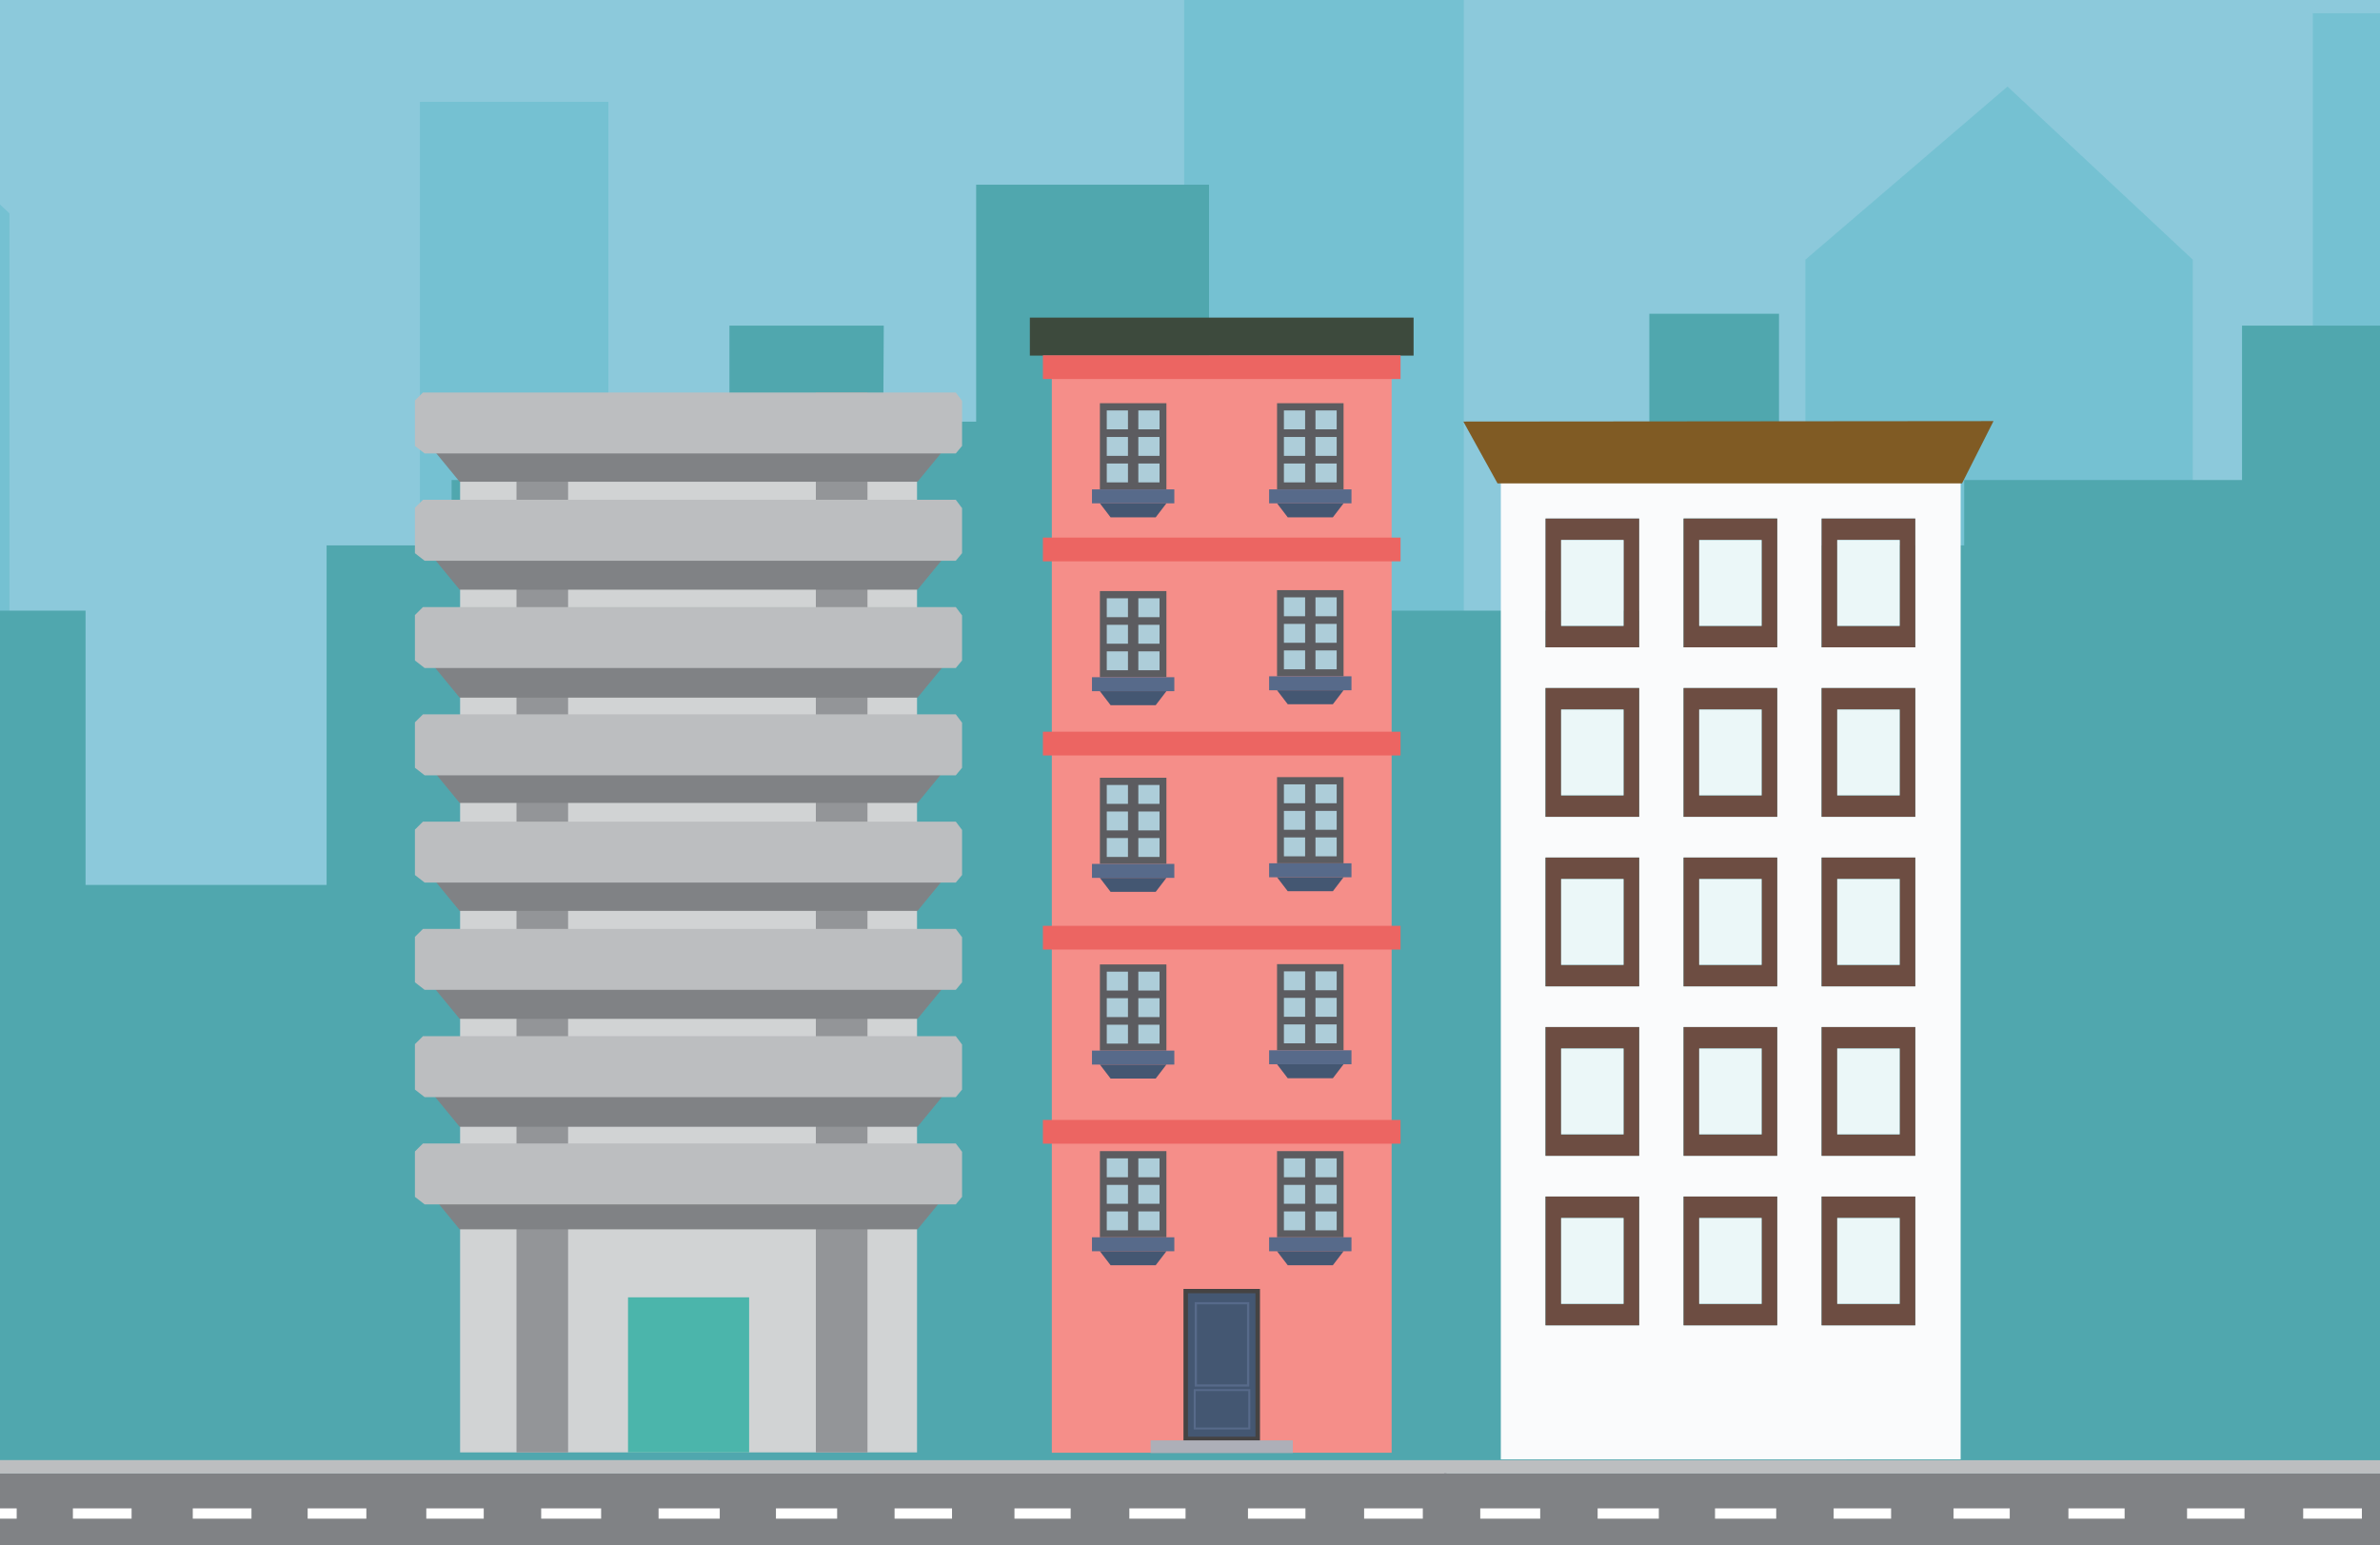
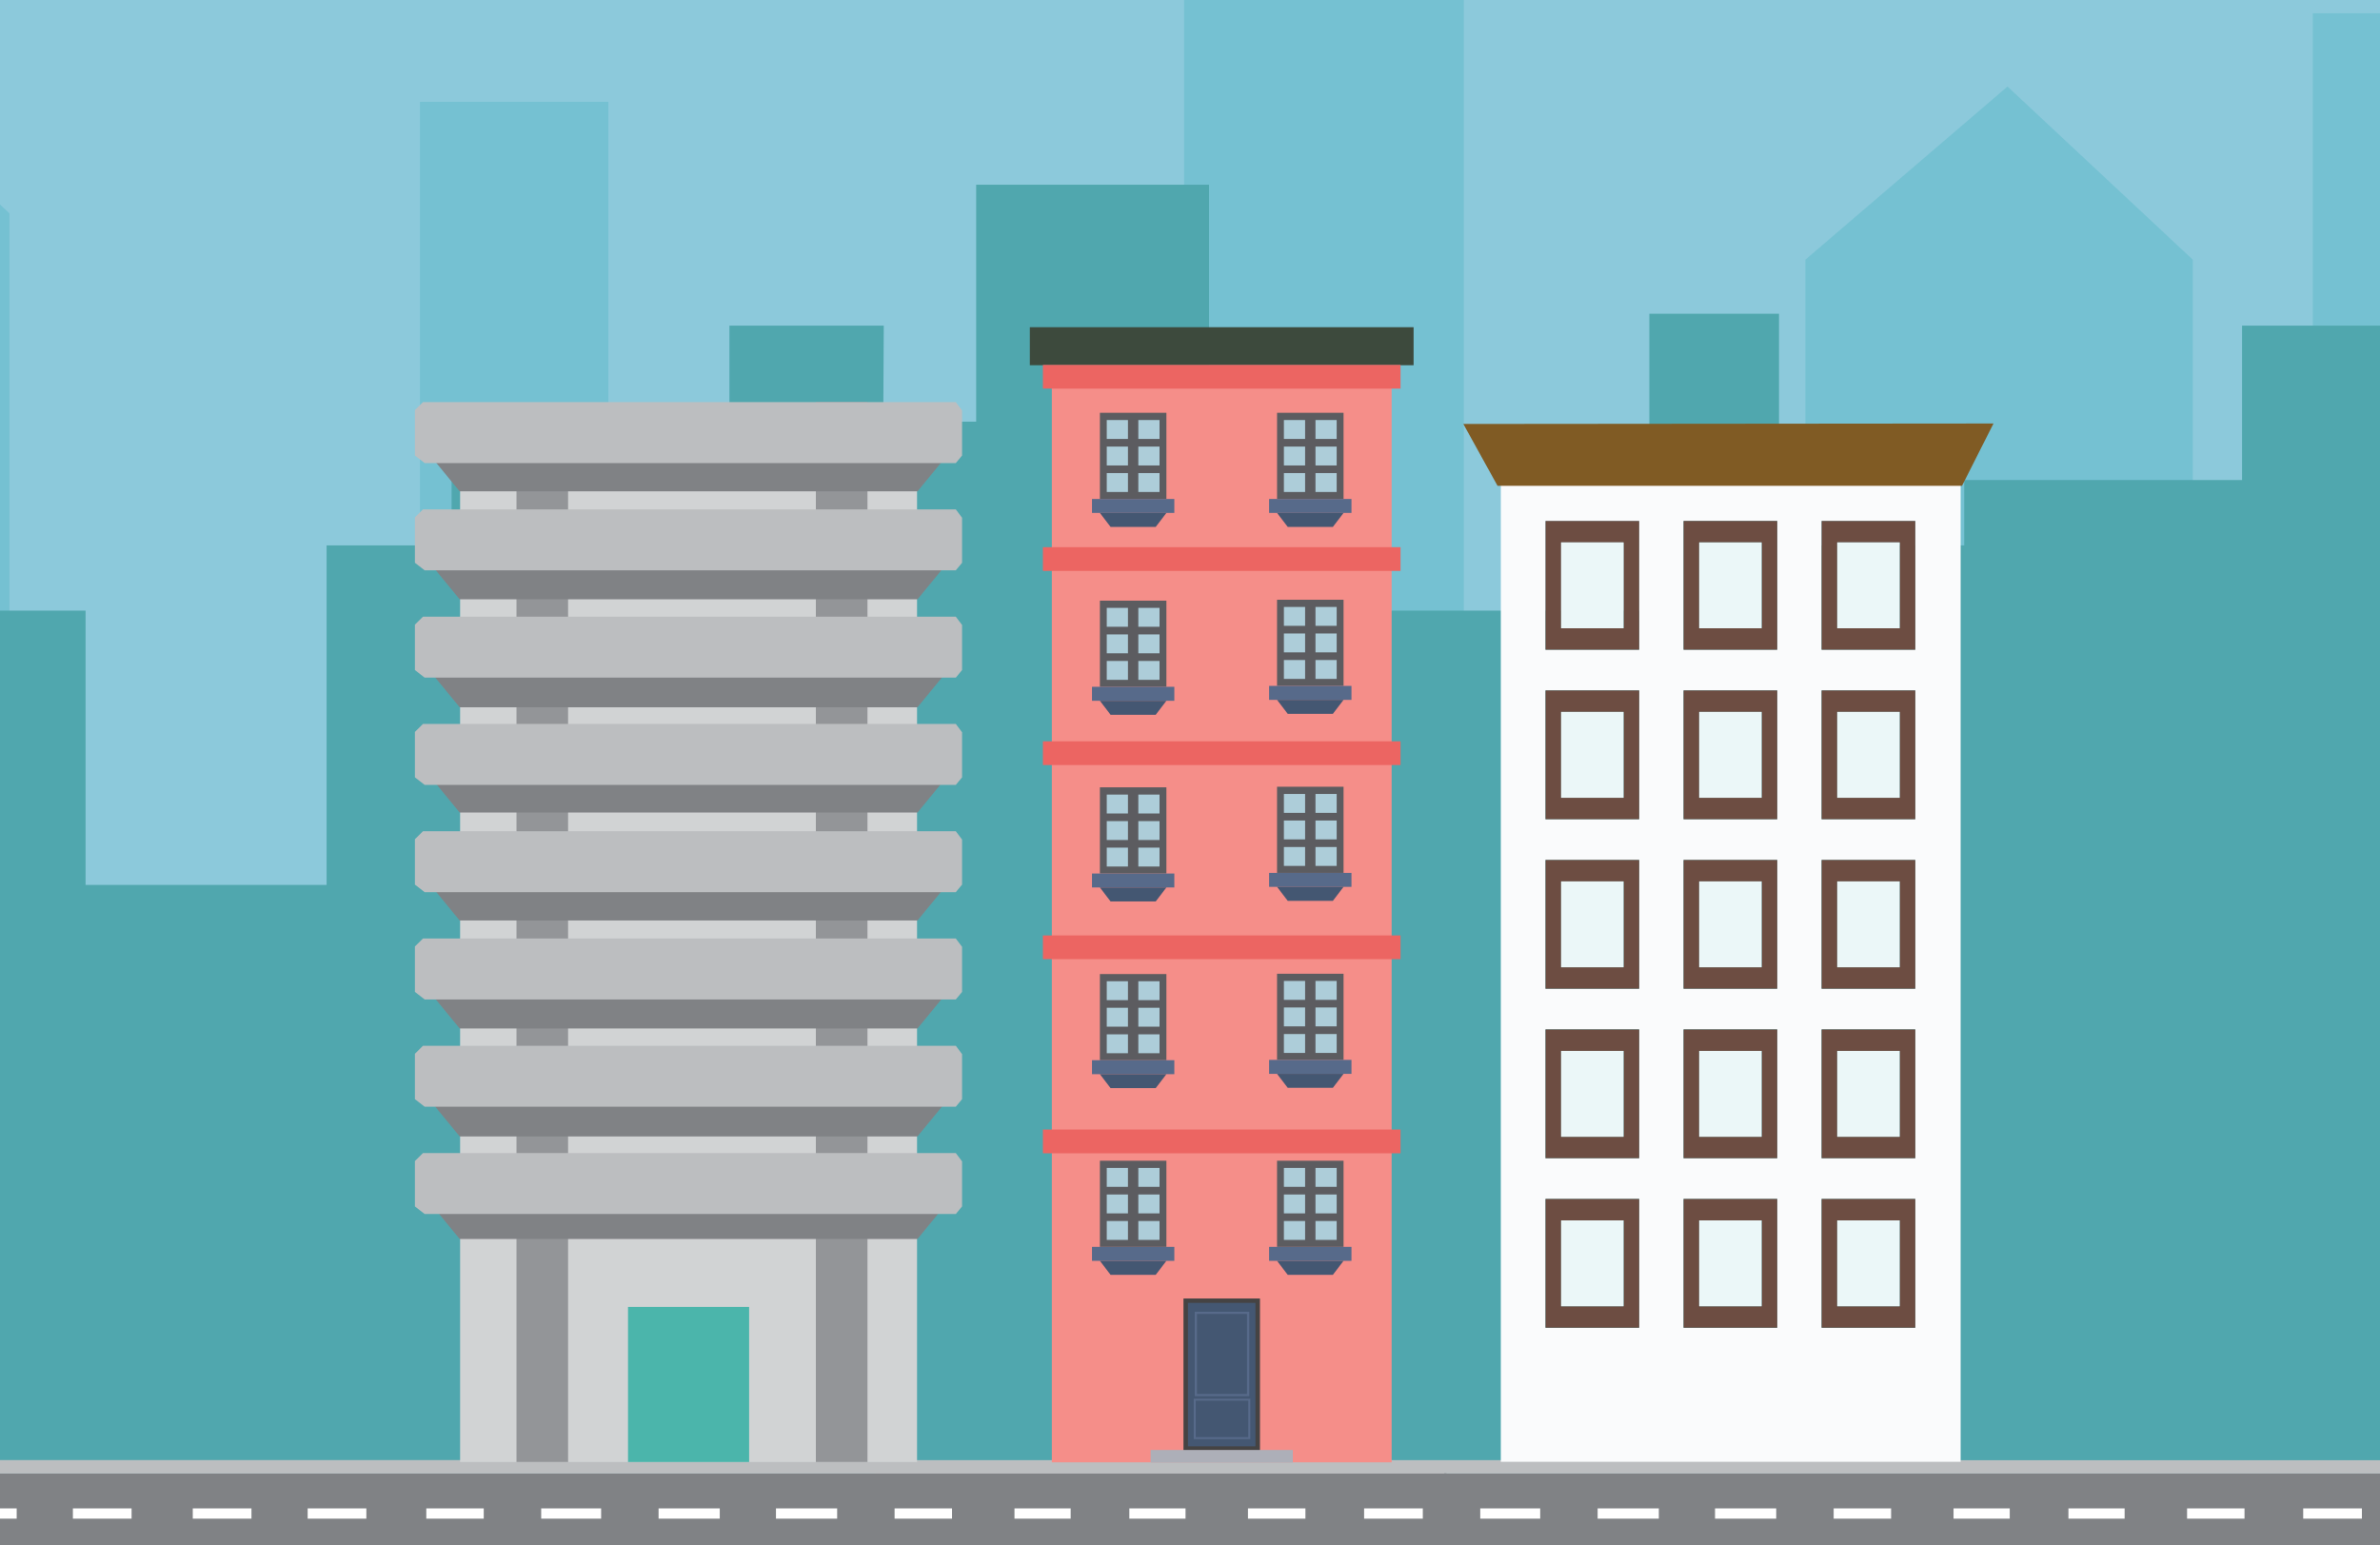
<svg xmlns="http://www.w3.org/2000/svg" version="1.1" id="Layer_1" x="0px" y="0px" width="992px" height="644px" viewBox="0 0 992 644" enable-background="new 0 0 992 644" xml:space="preserve">
-   <rect x="-5.013" y="-25.5" fill="#8CC9DB" width="998.352" height="673.138" />
+   <rect x="-5.013" y="-25.5" fill="#8CC9DB" width="998.353" height="673.138" />
  <g>
    <g>
      <rect x="365.059" y="614.136" fill="#808285" width="629.278" height="33.502" />
      <g>
-         <path fill="#FFFFFF" d="M984.449,633.031h-24.464v-4.297h24.464V633.031z M935.524,633.031H911.58v-4.297h23.944V633.031     L935.524,633.031z M885.555,633.031h-23.423v-4.297h23.423V633.031z M837.672,633.031h-23.424v-4.297h23.424V633.031z      M788.223,633.031H764.28v-4.297h23.944L788.223,633.031L788.223,633.031z M740.339,633.031h-25.505v-4.297h25.505V633.031z      M691.412,633.031h-25.505v-4.297h25.505V633.031z M641.967,633.031H616.98v-4.297h24.985L641.967,633.031L641.967,633.031z      M593.037,633.031h-23.94v-4.297h23.94V633.031z M544.113,633.031h-24.466v-4.297h24.466V633.031L544.113,633.031z      M496.224,633.031h-24.463v-4.297h24.463V633.031z M446.259,633.031h-24.462v-4.297h24.462V633.031z M398.372,633.031h-24.464     v-4.297h24.465L398.372,633.031L398.372,633.031z" />
-       </g>
-     </g>
-     <rect x="364.541" y="605.595" fill="#BCBEC0" width="628.798" height="8.605" />
-     <rect x="364.541" y="605.595" fill="#D5DEDE" width="628.798" height="2.188" />
+         <path fill="#FFFFFF" d="M984.449,633.031h-24.464v-4.297h24.464V633.031z M935.524,633.031H911.58v-4.297h23.944V633.031     L935.524,633.031z M885.555,633.031h-23.423v-4.297h23.423V633.031z M837.673,633.031h-23.425v-4.297h23.425V633.031z      M788.223,633.031H764.28v-4.297h23.944L788.223,633.031L788.223,633.031z M740.34,633.031h-25.506v-4.297h25.506V633.031z      M691.412,633.031h-25.505v-4.297h25.505V633.031z M641.968,633.031H616.98v-4.297h24.985L641.968,633.031L641.968,633.031z      M593.037,633.031h-23.939v-4.297h23.939V633.031z M544.113,633.031h-24.466v-4.297h24.466V633.031L544.113,633.031z      M496.224,633.031h-24.463v-4.297h24.463V633.031z M446.26,633.031h-24.462v-4.297h24.462V633.031z M398.372,633.031h-24.464     v-4.297h24.465L398.372,633.031L398.372,633.031z" />
+       </g>
+     </g>
+     <rect x="364.541" y="605.595" fill="#BCBEC0" width="628.799" height="8.604" />
+     <rect x="364.541" y="605.595" fill="#D5DEDE" width="628.799" height="2.188" />
  </g>
  <g>
    <g>
      <rect x="-26.353" y="614.136" fill="#808285" width="629.278" height="33.502" />
      <g>
-         <path fill="#FFFFFF" d="M593.037,633.031h-24.463v-4.297h24.463V633.031z M544.113,633.031h-23.945v-4.297h23.945V633.031z      M494.142,633.031h-23.423v-4.297h23.423V633.031z M446.259,633.031h-23.422v-4.297h23.422V633.031z M396.809,633.031h-23.942     v-4.297h23.942V633.031L396.809,633.031z M348.925,633.031h-25.504v-4.297h25.504V633.031z M299.999,633.031h-25.503v-4.297     h25.503V633.031z M250.552,633.031h-24.984v-4.297h24.984V633.031z M201.627,633.031h-23.943v-4.297h23.943V633.031     L201.627,633.031z M152.698,633.031h-24.462v-4.297h24.462V633.031z M104.814,633.031H80.35v-4.297h24.464V633.031z      M54.845,633.031H30.384v-4.297h24.464L54.845,633.031L54.845,633.031z M6.959,633.031h-24.461v-4.297H6.959V633.031z" />
-       </g>
-     </g>
-     <rect x="-26.871" y="605.595" fill="#BCBEC0" width="628.798" height="8.605" />
-     <rect x="-26.871" y="605.595" fill="#D5DEDE" width="628.798" height="2.188" />
-   </g>
-   <rect x="325.216" y="42.138" display="none" fill="#8CC9DB" width="322.002" height="574" />
+         <path fill="#FFFFFF" d="M593.037,633.031h-24.463v-4.297h24.463V633.031z M544.113,633.031h-23.945v-4.297h23.945V633.031z      M494.142,633.031h-23.423v-4.297h23.423V633.031z M446.26,633.031h-23.422v-4.297h23.422V633.031z M396.809,633.031h-23.942     v-4.297h23.942V633.031L396.809,633.031z M348.925,633.031h-25.504v-4.297h25.504V633.031z M299.999,633.031h-25.503v-4.297     h25.503V633.031z M250.552,633.031h-24.984v-4.297h24.984V633.031z M201.627,633.031h-23.942v-4.297h23.942V633.031     L201.627,633.031z M152.698,633.031h-24.462v-4.297h24.462V633.031z M104.814,633.031H80.35v-4.297h24.464V633.031z      M54.845,633.031H30.384v-4.297h24.465L54.845,633.031L54.845,633.031z M6.959,633.031h-24.461v-4.297H6.959V633.031z" />
+       </g>
+     </g>
+     <rect x="-26.871" y="605.595" fill="#BCBEC0" width="628.799" height="8.604" />
+     <rect x="-26.871" y="605.595" fill="#D5DEDE" width="628.799" height="2.188" />
+   </g>
+   <rect x="325.216" y="42.138" display="none" fill="#8CC9DB" width="322.003" height="574" />
  <g display="none">
    <g display="inline">
      <rect x="325.496" y="589.638" fill="#808285" width="322" height="24" />
      <g>
        <path fill="#FFFFFF" d="M642.495,603.638h-12v-4h12V603.638z M617.495,603.638h-12v-4h12V603.638z M591.495,603.638h-12v-4h12     V603.638z M567.495,603.638h-12v-4h12V603.638z M541.495,603.638h-11v-4h11V603.638z M517.495,603.638h-13v-4h13V603.638z      M492.495,603.638h-13v-4h13V603.638z M466.496,603.638h-13v-4h13V603.638z M442.496,603.638h-13v-4h13V603.638z      M416.496,603.638h-13v-4h13V603.638z M392.496,603.638h-13v-4h13V603.638z M366.496,603.638h-12v-4h12V603.638z      M342.496,603.638h-13v-4h13V603.638z" />
      </g>
    </g>
-     <rect x="324.716" y="583.768" display="inline" fill="#BCBEC0" width="322.344" height="6.114" />
-     <rect x="324.716" y="583.768" display="inline" fill="#D5DEDE" width="322.344" height="1.555" />
+     <rect x="324.716" y="583.768" display="inline" fill="#BCBEC0" width="322.345" height="6.114" />
+     <rect x="324.716" y="583.768" display="inline" fill="#D5DEDE" width="322.345" height="1.555" />
  </g>
  <g>
    <g>
      <rect x="1063.694" y="5.511" fill="#75C1D2" width="78.553" height="217.869" />
-       <rect x="963.999" y="5.515" fill="#75C1D2" width="78.553" height="217.862" />
+       <rect x="964" y="5.515" fill="#75C1D2" width="78.553" height="217.862" />
      <rect x="175.021" y="42.444" fill="#75C1D2" width="78.551" height="217.869" />
      <rect x="493.56" y="-53.905" fill="#75C1D2" width="116.563" height="368.56" />
      <polygon fill="#75C1D2" points="752.489,108.242 752.489,410.678 913.978,410.678 913.978,108.242 836.741,36.072   " />
-       <polygon fill="#75C1D2" points="-128.651,88.935 -128.651,336.782 3.947,336.782 3.947,88.935 -59.471,29.789   " />
-       <polygon fill="#50A7AE" points="1171.075,254.535 1171.075,175.754 998.611,175.754 998.831,135.73 934.495,135.73     934.495,200.105 818.696,200.105 818.696,227.337 741.497,227.337 741.497,130.784 687.456,130.784 687.456,254.535     538.104,254.535 538.104,175.754 368.145,175.754 368.361,135.73 304.029,135.73 304.029,200.105 188.227,200.105     188.227,227.337 136.129,227.337 136.129,368.864 35.662,368.864 35.662,254.535 -92.357,254.535 -92.357,175.754     -131.082,175.754 -131.082,608.602 1231.051,608.678 1231.051,254.916   " />
-     </g>
-     <rect x="406.871" y="76.992" fill="#50A7AE" width="97.063" height="117.488" />
-   </g>
-   <g>
-     <rect x="191.773" y="164.781" fill="#D1D3D4" width="190.454" height="440.622" />
-     <rect x="340.055" y="509.989" fill="#939598" width="21.515" height="95.418" />
-     <rect x="215.269" y="509.989" fill="#939598" width="21.515" height="95.418" />
-     <rect x="340.055" y="163.613" fill="#939598" width="21.515" height="314.22" />
-     <rect x="215.269" y="164.781" fill="#939598" width="21.515" height="314.218" />
-     <polygon fill="#808285" points="382.421,512.438 191.584,512.438 181.033,499.588 392.971,499.588  " />
-     <polygon fill="#808285" points="382.421,469.69 191.584,469.69 181.033,456.844 392.971,456.844  " />
-     <polygon fill="#808285" points="382.421,424.69 191.584,424.69 181.033,411.846 392.971,411.846  " />
-     <polygon fill="#808285" points="382.421,379.692 191.586,379.692 181.033,366.842 392.971,366.842  " />
-     <polygon fill="#808285" points="382.421,334.69 191.586,334.69 181.033,321.84 392.971,321.84  " />
-     <polygon fill="#808285" points="382.421,290.812 191.586,290.812 181.035,277.969 392.971,277.969  " />
-     <polygon fill="#808285" points="382.421,245.81 191.587,245.81 181.035,232.971 392.971,232.971  " />
-     <polygon fill="#808285" points="382.421,200.814 191.587,200.814 181.037,187.972 392.971,187.972  " />
-     <polygon fill="#BCBEC0" points="398.382,502.034 176.994,502.034 172.939,498.885 172.939,479.963 176.292,476.635    398.382,476.635 401,480.112 401,498.885  " />
-     <polygon fill="#BCBEC0" points="398.382,457.321 176.994,457.321 172.939,454.165 172.939,435.243 176.292,431.913    398.382,431.913 401,435.391 401,454.165  " />
-     <polygon fill="#BCBEC0" points="398.382,412.602 176.994,412.602 172.939,409.448 172.939,390.526 176.292,387.198    398.382,387.198 401,390.676 401,409.448  " />
-     <polygon fill="#BCBEC0" points="398.382,367.885 176.994,367.885 172.939,364.733 172.939,345.811 176.292,342.483    398.382,342.483 401,345.959 401,364.733  " />
-     <polygon fill="#BCBEC0" points="398.382,323.172 176.994,323.172 172.939,320.018 172.939,301.091 176.292,297.761    398.382,297.761 401,301.24 401,320.018  " />
-     <polygon fill="#BCBEC0" points="398.382,278.453 176.994,278.453 172.939,275.301 172.939,256.375 176.292,253.047    398.382,253.047 401,256.526 401,275.301  " />
-     <polygon fill="#BCBEC0" points="398.382,233.736 176.994,233.736 172.939,230.58 172.939,211.655 176.292,208.328 398.382,208.328    401,211.804 401,230.58  " />
-     <polygon fill="#BCBEC0" points="398.382,189.017 176.994,189.017 172.939,185.866 172.939,166.943 176.292,163.613    398.382,163.613 401,167.09 401,185.866  " />
-     <rect x="261.762" y="540.768" fill="#4BB5AB" width="50.481" height="64.646" />
-   </g>
-   <g>
-     <path fill="#FAFBFC" d="M625.554,195.965v412.362h18.631h39.028h18.516h39.036h18.519h39.032h18.899V195.965H625.554z    M683.215,552.436h-39.028v-53.678h39.028V552.436z M683.215,481.78h-39.028v-53.672h39.028V481.78z M683.215,411.135h-39.028   v-53.674h39.028V411.135z M683.215,340.477h-39.028v-53.676h39.028V340.477z M683.215,269.823h-39.028v-53.669h39.028V269.823z    M740.756,552.436h-39.026v-53.678h39.027L740.756,552.436L740.756,552.436z M740.756,481.78h-39.026v-53.672h39.027   L740.756,481.78L740.756,481.78z M740.756,411.135h-39.026v-53.674h39.027L740.756,411.135L740.756,411.135z M740.756,340.477   h-39.026v-53.676h39.027L740.756,340.477L740.756,340.477z M740.756,269.823h-39.026v-53.669h39.027L740.756,269.823   L740.756,269.823z M798.301,552.436H759.26v-53.678h39.041V552.436L798.301,552.436z M798.301,481.78H759.26v-53.672h39.041V481.78   L798.301,481.78z M798.301,411.135H759.26v-53.674h39.041V411.135L798.301,411.135z M798.301,340.477H759.26v-53.676h39.041   V340.477L798.301,340.477z M798.301,269.823H759.26v-53.669h39.041V269.823L798.301,269.823z" />
-     <polygon fill="#805B24" points="817.78,201.502 830.907,175.527 609.926,175.717 624.185,201.502 634.692,201.502 804.587,201.502     " />
-     <path fill="#6D4D42" d="M644.185,269.823h39.028v-53.669h-39.028V269.823L644.185,269.823z M650.689,225.098h26.018v35.788h-26.018   V225.098z" />
-     <rect x="650.689" y="225.098" fill="#EBF7F8" width="26.018" height="35.788" />
-     <path fill="#6D4D42" d="M701.729,269.823h39.027v-53.669h-39.027V269.823z M708.236,225.098h26.02v35.788h-26.02V225.098z" />
-     <rect x="708.236" y="225.098" fill="#EBF7F8" width="26.02" height="35.788" />
-     <path fill="#6D4D42" d="M759.269,269.823h39.032v-53.669h-39.032V269.823L759.269,269.823z M765.773,225.098h26.021v35.788h-26.021   V225.098z" />
-     <rect x="765.773" y="225.098" fill="#EBF7F8" width="26.021" height="35.788" />
-     <path fill="#6D4D42" d="M644.185,340.477h39.028v-53.676h-39.028V340.477L644.185,340.477z M650.689,295.753h26.018v35.786h-26.018   V295.753z" />
-     <rect x="650.689" y="295.753" fill="#EBF7F8" width="26.018" height="35.786" />
-     <path fill="#6D4D42" d="M701.729,340.477h39.027v-53.676h-39.027V340.477z M708.236,295.753h26.02v35.786h-26.02V295.753z" />
-     <rect x="708.236" y="295.753" fill="#EBF7F8" width="26.02" height="35.786" />
-     <path fill="#6D4D42" d="M759.269,340.477h39.032v-53.676h-39.032V340.477L759.269,340.477z M765.773,295.753h26.021v35.786h-26.021   V295.753z" />
-     <rect x="765.773" y="295.753" fill="#EBF7F8" width="26.021" height="35.786" />
-     <path fill="#6D4D42" d="M644.185,411.135h39.028v-53.674h-39.028V411.135L644.185,411.135z M650.689,366.399h26.018v35.789h-26.018   V366.399z" />
-     <rect x="650.689" y="366.399" fill="#EBF7F8" width="26.018" height="35.789" />
-     <path fill="#6D4D42" d="M701.729,411.135h39.027v-53.674h-39.027V411.135z M708.236,366.399h26.02v35.789h-26.02V366.399z" />
-     <rect x="708.236" y="366.399" fill="#EBF7F8" width="26.02" height="35.789" />
-     <path fill="#6D4D42" d="M759.269,411.135h39.032v-53.674h-39.032V411.135L759.269,411.135z M765.773,366.399h26.021v35.789h-26.021   V366.399z" />
-     <rect x="765.773" y="366.399" fill="#EBF7F8" width="26.021" height="35.789" />
-     <path fill="#6D4D42" d="M644.185,481.78h39.028v-53.672h-39.028V481.78L644.185,481.78z M650.689,437.051h26.018v35.789h-26.018   V437.051z" />
-     <rect x="650.689" y="437.051" fill="#EBF7F8" width="26.018" height="35.789" />
-     <path fill="#6D4D42" d="M701.729,481.78h39.027v-53.672h-39.027V481.78z M708.236,437.051h26.02v35.789h-26.02V437.051z" />
-     <rect x="708.236" y="437.051" fill="#EBF7F8" width="26.02" height="35.789" />
-     <path fill="#6D4D42" d="M759.269,481.78h39.032v-53.672h-39.032V481.78L759.269,481.78z M765.773,437.051h26.021v35.789h-26.021   V437.051z" />
-     <rect x="765.773" y="437.051" fill="#EBF7F8" width="26.021" height="35.789" />
-     <path fill="#6D4D42" d="M644.185,552.436h39.028v-53.678h-39.028V552.436L644.185,552.436z M650.689,507.702h26.018v35.789h-26.018   V507.702z" />
-     <rect x="650.689" y="507.702" fill="#EBF7F8" width="26.018" height="35.789" />
-     <path fill="#6D4D42" d="M701.729,552.436h39.027v-53.678h-39.027V552.436z M708.236,507.702h26.02v35.789h-26.02V507.702z" />
-     <rect x="708.236" y="507.702" fill="#EBF7F8" width="26.02" height="35.789" />
-     <path fill="#6D4D42" d="M759.269,552.436h39.032v-53.678h-39.032V552.436L759.269,552.436z M765.773,507.702h26.021v35.789h-26.021   V507.702z" />
-     <rect x="765.773" y="507.702" fill="#EBF7F8" width="26.021" height="35.789" />
-   </g>
-   <g>
-     <rect x="438.404" y="157.724" fill="#F58E89" width="141.634" height="447.827" />
-     <rect x="429.248" y="132.389" fill="#3D4A3D" width="159.946" height="15.846" />
-     <rect x="434.689" y="148.093" fill="#EC6562" width="149.065" height="9.9" />
-     <rect x="434.689" y="385.913" fill="#EC6562" width="149.065" height="9.896" />
-     <rect x="434.689" y="305.001" fill="#EC6562" width="149.065" height="9.896" />
-     <rect x="434.689" y="224.081" fill="#EC6562" width="149.065" height="9.9" />
-     <rect x="434.689" y="466.825" fill="#EC6562" width="149.065" height="9.9" />
-     <g>
-       <rect x="458.444" y="246.376" fill="#5C5C60" width="27.724" height="35.91" />
-       <g>
-         <rect x="461.307" y="249.385" fill="#ADCDD9" width="8.837" height="7.875" />
-         <rect x="474.464" y="249.385" fill="#ADCDD9" width="8.834" height="7.875" />
-       </g>
-       <g>
-         <rect x="461.307" y="260.444" fill="#ADCDD9" width="8.837" height="7.875" />
-         <rect x="474.464" y="260.444" fill="#ADCDD9" width="8.834" height="7.875" />
-       </g>
-       <g>
-         <rect x="461.307" y="271.507" fill="#ADCDD9" width="8.837" height="7.87" />
-         <rect x="474.464" y="271.507" fill="#ADCDD9" width="8.834" height="7.87" />
-       </g>
-       <rect x="455.142" y="282.283" fill="#576A8A" width="34.323" height="5.827" />
-       <polygon fill="#445772" points="481.707,293.939 462.899,293.939 458.444,288.111 486.168,288.111   " />
-     </g>
-     <g>
-       <rect x="532.278" y="245.99" fill="#5C5C60" width="27.727" height="35.91" />
-       <g>
-         <rect x="535.143" y="248.998" fill="#ADCDD9" width="8.837" height="7.871" />
-         <rect x="548.302" y="248.998" fill="#ADCDD9" width="8.834" height="7.871" />
-       </g>
-       <g>
-         <rect x="535.143" y="260.059" fill="#ADCDD9" width="8.837" height="7.872" />
-         <rect x="548.302" y="260.059" fill="#ADCDD9" width="8.834" height="7.872" />
-       </g>
-       <g>
-         <rect x="535.143" y="271.118" fill="#ADCDD9" width="8.837" height="7.87" />
-         <rect x="548.302" y="271.118" fill="#ADCDD9" width="8.834" height="7.87" />
-       </g>
-       <rect x="528.976" y="281.902" fill="#576A8A" width="34.326" height="5.824" />
-       <polygon fill="#445772" points="555.545,293.553 536.737,293.553 532.278,287.725 560.005,287.725   " />
-     </g>
-     <g>
-       <rect x="458.444" y="168.072" fill="#5C5C60" width="27.724" height="35.914" />
-       <g>
-         <rect x="461.307" y="171.084" fill="#ADCDD9" width="8.837" height="7.875" />
-         <rect x="474.464" y="171.084" fill="#ADCDD9" width="8.834" height="7.875" />
-       </g>
-       <g>
-         <rect x="461.307" y="182.145" fill="#ADCDD9" width="8.837" height="7.873" />
-         <rect x="474.464" y="182.145" fill="#ADCDD9" width="8.834" height="7.873" />
-       </g>
-       <g>
-         <rect x="461.307" y="193.205" fill="#ADCDD9" width="8.837" height="7.874" />
-         <rect x="474.464" y="193.205" fill="#ADCDD9" width="8.834" height="7.874" />
-       </g>
-       <rect x="455.142" y="203.986" fill="#576A8A" width="34.323" height="5.822" />
-       <polygon fill="#445772" points="481.707,215.634 462.899,215.634 458.444,209.808 486.168,209.808   " />
-     </g>
-     <g>
-       <rect x="532.283" y="168.072" fill="#5C5C60" width="27.722" height="35.914" />
-       <g>
-         <rect x="535.143" y="171.084" fill="#ADCDD9" width="8.838" height="7.875" />
-         <rect x="548.302" y="171.084" fill="#ADCDD9" width="8.833" height="7.875" />
-       </g>
-       <g>
-         <rect x="535.143" y="182.145" fill="#ADCDD9" width="8.838" height="7.873" />
-         <rect x="548.302" y="182.145" fill="#ADCDD9" width="8.833" height="7.873" />
-       </g>
-       <g>
-         <rect x="535.143" y="193.205" fill="#ADCDD9" width="8.838" height="7.874" />
-         <rect x="548.302" y="193.205" fill="#ADCDD9" width="8.833" height="7.874" />
-       </g>
-       <rect x="528.976" y="203.986" fill="#576A8A" width="34.326" height="5.822" />
-       <polygon fill="#445772" points="555.545,215.634 536.737,215.634 532.283,209.808 560.005,209.808   " />
-     </g>
-     <g>
-       <rect x="458.444" y="402.01" fill="#5C5C60" width="27.724" height="35.914" />
-       <g>
-         <rect x="461.307" y="405.018" fill="#ADCDD9" width="8.837" height="7.873" />
-         <rect x="474.464" y="405.018" fill="#ADCDD9" width="8.834" height="7.873" />
-       </g>
-       <g>
-         <rect x="461.307" y="416.077" fill="#ADCDD9" width="8.837" height="7.877" />
-         <rect x="474.464" y="416.077" fill="#ADCDD9" width="8.834" height="7.877" />
-       </g>
-       <g>
-         <rect x="461.307" y="427.141" fill="#ADCDD9" width="8.837" height="7.871" />
-         <rect x="474.464" y="427.141" fill="#ADCDD9" width="8.834" height="7.871" />
-       </g>
-       <rect x="455.142" y="437.924" fill="#576A8A" width="34.323" height="5.826" />
-       <polygon fill="#445772" points="481.707,449.573 462.899,449.573 458.444,443.75 486.168,443.75   " />
-     </g>
-     <g>
-       <rect x="532.278" y="401.883" fill="#5C5C60" width="27.727" height="35.916" />
-       <g>
-         <rect x="535.143" y="404.895" fill="#ADCDD9" width="8.837" height="7.873" />
-         <rect x="548.302" y="404.895" fill="#ADCDD9" width="8.834" height="7.873" />
-       </g>
-       <g>
-         <rect x="535.143" y="415.954" fill="#ADCDD9" width="8.837" height="7.875" />
-         <rect x="548.302" y="415.954" fill="#ADCDD9" width="8.834" height="7.875" />
-       </g>
-       <g>
-         <rect x="535.143" y="427.014" fill="#ADCDD9" width="8.837" height="7.873" />
-         <rect x="548.302" y="427.014" fill="#ADCDD9" width="8.834" height="7.873" />
-       </g>
-       <rect x="528.976" y="437.793" fill="#576A8A" width="34.326" height="5.823" />
-       <polygon fill="#445772" points="555.545,449.444 536.737,449.444 532.278,443.618 560.005,443.618   " />
-     </g>
-     <g>
-       <rect x="458.444" y="479.827" fill="#5C5C60" width="27.724" height="35.918" />
-       <g>
-         <rect x="461.307" y="482.84" fill="#ADCDD9" width="8.837" height="7.875" />
-         <rect x="474.464" y="482.84" fill="#ADCDD9" width="8.834" height="7.875" />
-       </g>
-       <g>
-         <rect x="461.307" y="493.899" fill="#ADCDD9" width="8.837" height="7.873" />
-         <rect x="474.464" y="493.899" fill="#ADCDD9" width="8.834" height="7.873" />
-       </g>
-       <g>
-         <rect x="461.307" y="504.959" fill="#ADCDD9" width="8.837" height="7.875" />
-         <rect x="474.464" y="504.959" fill="#ADCDD9" width="8.834" height="7.875" />
-       </g>
-       <rect x="455.142" y="515.739" fill="#576A8A" width="34.323" height="5.824" />
-       <polygon fill="#445772" points="481.707,527.389 462.899,527.389 458.444,521.565 486.168,521.565   " />
-     </g>
-     <g>
-       <rect x="532.278" y="479.827" fill="#5C5C60" width="27.727" height="35.918" />
-       <g>
-         <rect x="535.143" y="482.84" fill="#ADCDD9" width="8.837" height="7.875" />
-         <rect x="548.302" y="482.84" fill="#ADCDD9" width="8.834" height="7.875" />
-       </g>
-       <g>
-         <rect x="535.143" y="493.899" fill="#ADCDD9" width="8.837" height="7.873" />
-         <rect x="548.302" y="493.899" fill="#ADCDD9" width="8.834" height="7.873" />
-       </g>
-       <g>
-         <rect x="535.143" y="504.959" fill="#ADCDD9" width="8.837" height="7.875" />
-         <rect x="548.302" y="504.959" fill="#ADCDD9" width="8.834" height="7.875" />
-       </g>
-       <rect x="528.976" y="515.739" fill="#576A8A" width="34.326" height="5.824" />
-       <polygon fill="#445772" points="555.545,527.389 536.737,527.389 532.278,521.565 560.005,521.565   " />
-     </g>
-     <g>
-       <rect x="458.444" y="324.19" fill="#5C5C60" width="27.724" height="35.914" />
-       <g>
-         <rect x="461.307" y="327.202" fill="#ADCDD9" width="8.837" height="7.875" />
-         <rect x="474.464" y="327.202" fill="#ADCDD9" width="8.834" height="7.875" />
-       </g>
-       <g>
-         <rect x="461.307" y="338.264" fill="#ADCDD9" width="8.837" height="7.875" />
-         <rect x="474.464" y="338.264" fill="#ADCDD9" width="8.834" height="7.875" />
-       </g>
-       <g>
-         <rect x="461.307" y="349.323" fill="#ADCDD9" width="8.837" height="7.877" />
-         <rect x="474.464" y="349.323" fill="#ADCDD9" width="8.834" height="7.877" />
-       </g>
-       <rect x="455.142" y="360.102" fill="#576A8A" width="34.323" height="5.824" />
-       <polygon fill="#445772" points="481.707,371.752 462.899,371.752 458.444,365.928 486.168,365.928   " />
-     </g>
-     <g>
-       <rect x="532.278" y="323.936" fill="#5C5C60" width="27.727" height="35.914" />
-       <g>
-         <rect x="535.143" y="326.944" fill="#ADCDD9" width="8.837" height="7.875" />
-         <rect x="548.302" y="326.944" fill="#ADCDD9" width="8.834" height="7.875" />
-       </g>
-       <g>
-         <rect x="535.143" y="338.01" fill="#ADCDD9" width="8.837" height="7.873" />
-         <rect x="548.302" y="338.01" fill="#ADCDD9" width="8.834" height="7.873" />
-       </g>
-       <g>
-         <rect x="535.143" y="349.069" fill="#ADCDD9" width="8.837" height="7.873" />
-         <rect x="548.302" y="349.069" fill="#ADCDD9" width="8.834" height="7.873" />
-       </g>
-       <rect x="528.976" y="359.846" fill="#576A8A" width="34.326" height="5.826" />
-       <polygon fill="#445772" points="555.545,371.497 536.737,371.497 532.278,365.672 560.005,365.672   " />
-     </g>
-     <g>
-       <g>
-         <rect x="494.219" y="538.174" fill="#445772" width="30.012" height="61.604" />
-         <path fill="#454343" d="M525.169,600.68H493.28v-63.408h31.888L525.169,600.68L525.169,600.68z M495.152,598.872h28.136v-59.795     h-28.136V598.872L495.152,598.872z" />
-       </g>
-       <g>
-         <path fill="#576A8A" d="M521.133,595.856H497.55v-16.822h23.583V595.856L521.133,595.856z M498.385,595.045h21.905V579.84     h-21.905V595.045z" />
-       </g>
-       <g>
-         <path fill="#576A8A" d="M520.714,577.969h-22.744V542.78h22.744V577.969z M498.905,577.067h20.867v-33.381h-20.867V577.067     L498.905,577.067z" />
-       </g>
-     </g>
-     <rect x="479.588" y="600.401" fill="#ADAFB8" width="59.267" height="5.248" />
-     <path fill="#EC6562" d="M457.761,486.35" />
+       <polygon fill="#75C1D2" points="-128.651,88.935 -128.651,336.781 3.947,336.781 3.947,88.935 -59.471,29.789   " />
+       <polygon fill="#50A7AE" points="1171.075,254.535 1171.075,175.754 998.611,175.754 998.831,135.73 934.495,135.73     934.495,200.105 818.696,200.105 818.696,227.337 741.497,227.337 741.497,130.784 687.456,130.784 687.456,254.535     538.104,254.535 538.104,175.754 368.145,175.754 368.361,135.73 304.029,135.73 304.029,200.105 188.227,200.105     188.227,227.337 136.129,227.337 136.129,368.864 35.662,368.864 35.662,254.535 -92.357,254.535 -92.357,175.754     -131.082,175.754 -131.082,608.602 1231.052,608.678 1231.052,254.916   " />
+     </g>
+     <rect x="406.871" y="76.992" fill="#50A7AE" width="97.063" height="117.487" />
+   </g>
+   <g>
+     <rect x="191.773" y="168.781" fill="#D1D3D4" width="190.454" height="440.622" />
+     <rect x="340.055" y="513.989" fill="#939598" width="21.515" height="95.418" />
+     <rect x="215.269" y="513.989" fill="#939598" width="21.515" height="95.418" />
+     <rect x="340.055" y="167.613" fill="#939598" width="21.515" height="314.22" />
+     <rect x="215.269" y="168.781" fill="#939598" width="21.515" height="314.218" />
+     <polygon fill="#808285" points="382.421,516.438 191.584,516.438 181.033,503.588 392.971,503.588  " />
+     <polygon fill="#808285" points="382.421,473.69 191.584,473.69 181.033,460.844 392.971,460.844  " />
+     <polygon fill="#808285" points="382.421,428.69 191.584,428.69 181.033,415.846 392.971,415.846  " />
+     <polygon fill="#808285" points="382.421,383.692 191.586,383.692 181.033,370.842 392.971,370.842  " />
+     <polygon fill="#808285" points="382.421,338.69 191.586,338.69 181.033,325.84 392.971,325.84  " />
+     <polygon fill="#808285" points="382.421,294.812 191.586,294.812 181.035,281.969 392.971,281.969  " />
+     <polygon fill="#808285" points="382.421,249.81 191.587,249.81 181.035,236.971 392.971,236.971  " />
+     <polygon fill="#808285" points="382.421,204.814 191.587,204.814 181.037,191.972 392.971,191.972  " />
+     <polygon fill="#BCBEC0" points="398.382,506.033 176.994,506.033 172.939,502.885 172.939,483.963 176.292,480.635    398.382,480.635 401,484.112 401,502.885  " />
+     <polygon fill="#BCBEC0" points="398.382,461.321 176.994,461.321 172.939,458.164 172.939,439.242 176.292,435.912    398.382,435.912 401,439.391 401,458.164  " />
+     <polygon fill="#BCBEC0" points="398.382,416.602 176.994,416.602 172.939,413.448 172.939,394.526 176.292,391.198    398.382,391.198 401,394.676 401,413.448  " />
+     <polygon fill="#BCBEC0" points="398.382,371.885 176.994,371.885 172.939,368.733 172.939,349.811 176.292,346.483    398.382,346.483 401,349.959 401,368.733  " />
+     <polygon fill="#BCBEC0" points="398.382,327.172 176.994,327.172 172.939,324.018 172.939,305.091 176.292,301.761    398.382,301.761 401,305.24 401,324.018  " />
+     <polygon fill="#BCBEC0" points="398.382,282.453 176.994,282.453 172.939,279.301 172.939,260.375 176.292,257.047    398.382,257.047 401,260.526 401,279.301  " />
+     <polygon fill="#BCBEC0" points="398.382,237.736 176.994,237.736 172.939,234.58 172.939,215.655 176.292,212.328 398.382,212.328    401,215.804 401,234.58  " />
+     <polygon fill="#BCBEC0" points="398.382,193.017 176.994,193.017 172.939,189.866 172.939,170.943 176.292,167.613    398.382,167.613 401,171.09 401,189.866  " />
+     <rect x="261.762" y="544.768" fill="#4BB5AB" width="50.48" height="64.646" />
+   </g>
+   <g>
+     <path fill="#FAFBFC" d="M625.554,196.965v412.361h18.631h39.028h18.516h39.036h18.519h39.032h18.899V196.965H625.554z    M683.216,553.436h-39.028v-53.678h39.028V553.436z M683.216,482.78h-39.028v-53.672h39.028V482.78z M683.216,412.135h-39.028   v-53.674h39.028V412.135z M683.216,341.477h-39.028v-53.676h39.028V341.477z M683.216,270.823h-39.028v-53.669h39.028V270.823z    M740.757,553.436H701.73v-53.678h39.027L740.757,553.436L740.757,553.436z M740.757,482.78H701.73v-53.672h39.027L740.757,482.78   L740.757,482.78z M740.757,412.135H701.73v-53.674h39.027L740.757,412.135L740.757,412.135z M740.757,341.477H701.73v-53.676   h39.027L740.757,341.477L740.757,341.477z M740.757,270.823H701.73v-53.669h39.027L740.757,270.823L740.757,270.823z    M798.302,553.436H759.26v-53.678h39.041V553.436L798.302,553.436z M798.302,482.78H759.26v-53.672h39.041V482.78L798.302,482.78z    M798.302,412.135H759.26v-53.674h39.041V412.135L798.302,412.135z M798.302,341.477H759.26v-53.676h39.041V341.477   L798.302,341.477z M798.302,270.823H759.26v-53.669h39.041V270.823L798.302,270.823z" />
+     <polygon fill="#805B24" points="817.78,202.502 830.907,176.527 609.927,176.717 624.185,202.502 634.692,202.502 804.588,202.502     " />
+     <path fill="#6D4D42" d="M644.185,270.823h39.028v-53.669h-39.028V270.823L644.185,270.823z M650.689,226.098h26.018v35.788h-26.018   V226.098z" />
+     <rect x="650.689" y="226.098" fill="#EBF7F8" width="26.018" height="35.788" />
+     <path fill="#6D4D42" d="M701.729,270.823h39.027v-53.669h-39.027V270.823z M708.236,226.098h26.021v35.788h-26.021V226.098z" />
+     <rect x="708.236" y="226.098" fill="#EBF7F8" width="26.021" height="35.788" />
+     <path fill="#6D4D42" d="M759.269,270.823h39.032v-53.669h-39.032V270.823L759.269,270.823z M765.773,226.098h26.021v35.788h-26.021   V226.098z" />
+     <rect x="765.773" y="226.098" fill="#EBF7F8" width="26.021" height="35.788" />
+     <path fill="#6D4D42" d="M644.185,341.477h39.028v-53.676h-39.028V341.477L644.185,341.477z M650.689,296.753h26.018v35.785h-26.018   V296.753z" />
+     <rect x="650.689" y="296.753" fill="#EBF7F8" width="26.018" height="35.785" />
+     <path fill="#6D4D42" d="M701.729,341.477h39.027v-53.676h-39.027V341.477z M708.236,296.753h26.021v35.785h-26.021V296.753z" />
+     <rect x="708.236" y="296.753" fill="#EBF7F8" width="26.021" height="35.785" />
+     <path fill="#6D4D42" d="M759.269,341.477h39.032v-53.676h-39.032V341.477L759.269,341.477z M765.773,296.753h26.021v35.785h-26.021   V296.753z" />
+     <rect x="765.773" y="296.753" fill="#EBF7F8" width="26.021" height="35.785" />
+     <path fill="#6D4D42" d="M644.185,412.135h39.028v-53.674h-39.028V412.135L644.185,412.135z M650.689,367.399h26.018v35.789h-26.018   V367.399z" />
+     <rect x="650.689" y="367.399" fill="#EBF7F8" width="26.018" height="35.789" />
+     <path fill="#6D4D42" d="M701.729,412.135h39.027v-53.674h-39.027V412.135z M708.236,367.399h26.021v35.789h-26.021V367.399z" />
+     <rect x="708.236" y="367.399" fill="#EBF7F8" width="26.021" height="35.789" />
+     <path fill="#6D4D42" d="M759.269,412.135h39.032v-53.674h-39.032V412.135L759.269,412.135z M765.773,367.399h26.021v35.789h-26.021   V367.399z" />
+     <rect x="765.773" y="367.399" fill="#EBF7F8" width="26.021" height="35.789" />
+     <path fill="#6D4D42" d="M644.185,482.78h39.028v-53.672h-39.028V482.78L644.185,482.78z M650.689,438.051h26.018v35.789h-26.018   V438.051z" />
+     <rect x="650.689" y="438.051" fill="#EBF7F8" width="26.018" height="35.789" />
+     <path fill="#6D4D42" d="M701.729,482.78h39.027v-53.672h-39.027V482.78z M708.236,438.051h26.021v35.789h-26.021V438.051z" />
+     <rect x="708.236" y="438.051" fill="#EBF7F8" width="26.021" height="35.789" />
+     <path fill="#6D4D42" d="M759.269,482.78h39.032v-53.672h-39.032V482.78L759.269,482.78z M765.773,438.051h26.021v35.789h-26.021   V438.051z" />
+     <rect x="765.773" y="438.051" fill="#EBF7F8" width="26.021" height="35.789" />
+     <path fill="#6D4D42" d="M644.185,553.436h39.028v-53.678h-39.028V553.436L644.185,553.436z M650.689,508.701h26.018v35.789h-26.018   V508.701z" />
+     <rect x="650.689" y="508.701" fill="#EBF7F8" width="26.018" height="35.789" />
+     <path fill="#6D4D42" d="M701.729,553.436h39.027v-53.678h-39.027V553.436z M708.236,508.701h26.021v35.789h-26.021V508.701z" />
+     <rect x="708.236" y="508.701" fill="#EBF7F8" width="26.021" height="35.789" />
+     <path fill="#6D4D42" d="M759.269,553.436h39.032v-53.678h-39.032V553.436L759.269,553.436z M765.773,508.701h26.021v35.789h-26.021   V508.701z" />
+     <rect x="765.773" y="508.701" fill="#EBF7F8" width="26.021" height="35.789" />
+   </g>
+   <g>
+     <rect x="438.404" y="161.724" fill="#F58E89" width="141.634" height="447.827" />
+     <rect x="429.248" y="136.389" fill="#3D4A3D" width="159.946" height="15.846" />
+     <rect x="434.689" y="152.093" fill="#EC6562" width="149.065" height="9.9" />
+     <rect x="434.689" y="389.912" fill="#EC6562" width="149.065" height="9.896" />
+     <rect x="434.689" y="309.001" fill="#EC6562" width="149.065" height="9.896" />
+     <rect x="434.689" y="228.081" fill="#EC6562" width="149.065" height="9.899" />
+     <rect x="434.689" y="470.824" fill="#EC6562" width="149.065" height="9.9" />
+     <g>
+       <rect x="458.444" y="250.376" fill="#5C5C60" width="27.725" height="35.91" />
+       <g>
+         <rect x="461.307" y="253.385" fill="#ADCDD9" width="8.837" height="7.875" />
+         <rect x="474.465" y="253.385" fill="#ADCDD9" width="8.834" height="7.875" />
+       </g>
+       <g>
+         <rect x="461.307" y="264.444" fill="#ADCDD9" width="8.837" height="7.875" />
+         <rect x="474.465" y="264.444" fill="#ADCDD9" width="8.834" height="7.875" />
+       </g>
+       <g>
+         <rect x="461.307" y="275.507" fill="#ADCDD9" width="8.837" height="7.87" />
+         <rect x="474.465" y="275.507" fill="#ADCDD9" width="8.834" height="7.87" />
+       </g>
+       <rect x="455.142" y="286.283" fill="#576A8A" width="34.323" height="5.826" />
+       <polygon fill="#445772" points="481.707,297.939 462.899,297.939 458.444,292.111 486.169,292.111   " />
+     </g>
+     <g>
+       <rect x="532.278" y="249.99" fill="#5C5C60" width="27.728" height="35.909" />
+       <g>
+         <rect x="535.143" y="252.998" fill="#ADCDD9" width="8.837" height="7.871" />
+         <rect x="548.302" y="252.998" fill="#ADCDD9" width="8.834" height="7.871" />
+       </g>
+       <g>
+         <rect x="535.143" y="264.059" fill="#ADCDD9" width="8.837" height="7.872" />
+         <rect x="548.302" y="264.059" fill="#ADCDD9" width="8.834" height="7.872" />
+       </g>
+       <g>
+         <rect x="535.143" y="275.118" fill="#ADCDD9" width="8.837" height="7.869" />
+         <rect x="548.302" y="275.118" fill="#ADCDD9" width="8.834" height="7.869" />
+       </g>
+       <rect x="528.976" y="285.902" fill="#576A8A" width="34.326" height="5.824" />
+       <polygon fill="#445772" points="555.546,297.553 536.737,297.553 532.278,291.725 560.006,291.725   " />
+     </g>
+     <g>
+       <rect x="458.444" y="172.072" fill="#5C5C60" width="27.725" height="35.914" />
+       <g>
+         <rect x="461.307" y="175.084" fill="#ADCDD9" width="8.837" height="7.875" />
+         <rect x="474.465" y="175.084" fill="#ADCDD9" width="8.834" height="7.875" />
+       </g>
+       <g>
+         <rect x="461.307" y="186.145" fill="#ADCDD9" width="8.837" height="7.873" />
+         <rect x="474.465" y="186.145" fill="#ADCDD9" width="8.834" height="7.873" />
+       </g>
+       <g>
+         <rect x="461.307" y="197.205" fill="#ADCDD9" width="8.837" height="7.874" />
+         <rect x="474.465" y="197.205" fill="#ADCDD9" width="8.834" height="7.874" />
+       </g>
+       <rect x="455.142" y="207.986" fill="#576A8A" width="34.323" height="5.822" />
+       <polygon fill="#445772" points="481.707,219.634 462.899,219.634 458.444,213.808 486.169,213.808   " />
+     </g>
+     <g>
+       <rect x="532.283" y="172.072" fill="#5C5C60" width="27.723" height="35.914" />
+       <g>
+         <rect x="535.143" y="175.084" fill="#ADCDD9" width="8.838" height="7.875" />
+         <rect x="548.302" y="175.084" fill="#ADCDD9" width="8.833" height="7.875" />
+       </g>
+       <g>
+         <rect x="535.143" y="186.145" fill="#ADCDD9" width="8.838" height="7.873" />
+         <rect x="548.302" y="186.145" fill="#ADCDD9" width="8.833" height="7.873" />
+       </g>
+       <g>
+         <rect x="535.143" y="197.205" fill="#ADCDD9" width="8.838" height="7.874" />
+         <rect x="548.302" y="197.205" fill="#ADCDD9" width="8.833" height="7.874" />
+       </g>
+       <rect x="528.976" y="207.986" fill="#576A8A" width="34.326" height="5.822" />
+       <polygon fill="#445772" points="555.546,219.634 536.737,219.634 532.283,213.808 560.006,213.808   " />
+     </g>
+     <g>
+       <rect x="458.444" y="406.01" fill="#5C5C60" width="27.725" height="35.914" />
+       <g>
+         <rect x="461.307" y="409.018" fill="#ADCDD9" width="8.837" height="7.873" />
+         <rect x="474.465" y="409.018" fill="#ADCDD9" width="8.834" height="7.873" />
+       </g>
+       <g>
+         <rect x="461.307" y="420.076" fill="#ADCDD9" width="8.837" height="7.877" />
+         <rect x="474.465" y="420.076" fill="#ADCDD9" width="8.834" height="7.877" />
+       </g>
+       <g>
+         <rect x="461.307" y="431.141" fill="#ADCDD9" width="8.837" height="7.871" />
+         <rect x="474.465" y="431.141" fill="#ADCDD9" width="8.834" height="7.871" />
+       </g>
+       <rect x="455.142" y="441.924" fill="#576A8A" width="34.323" height="5.826" />
+       <polygon fill="#445772" points="481.707,453.573 462.899,453.573 458.444,447.75 486.169,447.75   " />
+     </g>
+     <g>
+       <rect x="532.278" y="405.883" fill="#5C5C60" width="27.728" height="35.916" />
+       <g>
+         <rect x="535.143" y="408.895" fill="#ADCDD9" width="8.837" height="7.873" />
+         <rect x="548.302" y="408.895" fill="#ADCDD9" width="8.834" height="7.873" />
+       </g>
+       <g>
+         <rect x="535.143" y="419.953" fill="#ADCDD9" width="8.837" height="7.875" />
+         <rect x="548.302" y="419.953" fill="#ADCDD9" width="8.834" height="7.875" />
+       </g>
+       <g>
+         <rect x="535.143" y="431.014" fill="#ADCDD9" width="8.837" height="7.873" />
+         <rect x="548.302" y="431.014" fill="#ADCDD9" width="8.834" height="7.873" />
+       </g>
+       <rect x="528.976" y="441.793" fill="#576A8A" width="34.326" height="5.822" />
+       <polygon fill="#445772" points="555.546,453.444 536.737,453.444 532.278,447.617 560.006,447.617   " />
+     </g>
+     <g>
+       <rect x="458.444" y="483.826" fill="#5C5C60" width="27.725" height="35.918" />
+       <g>
+         <rect x="461.307" y="486.84" fill="#ADCDD9" width="8.837" height="7.875" />
+         <rect x="474.465" y="486.84" fill="#ADCDD9" width="8.834" height="7.875" />
+       </g>
+       <g>
+         <rect x="461.307" y="497.899" fill="#ADCDD9" width="8.837" height="7.873" />
+         <rect x="474.465" y="497.899" fill="#ADCDD9" width="8.834" height="7.873" />
+       </g>
+       <g>
+         <rect x="461.307" y="508.959" fill="#ADCDD9" width="8.837" height="7.875" />
+         <rect x="474.465" y="508.959" fill="#ADCDD9" width="8.834" height="7.875" />
+       </g>
+       <rect x="455.142" y="519.739" fill="#576A8A" width="34.323" height="5.824" />
+       <polygon fill="#445772" points="481.707,531.389 462.899,531.389 458.444,525.565 486.169,525.565   " />
+     </g>
+     <g>
+       <rect x="532.278" y="483.826" fill="#5C5C60" width="27.728" height="35.918" />
+       <g>
+         <rect x="535.143" y="486.84" fill="#ADCDD9" width="8.837" height="7.875" />
+         <rect x="548.302" y="486.84" fill="#ADCDD9" width="8.834" height="7.875" />
+       </g>
+       <g>
+         <rect x="535.143" y="497.899" fill="#ADCDD9" width="8.837" height="7.873" />
+         <rect x="548.302" y="497.899" fill="#ADCDD9" width="8.834" height="7.873" />
+       </g>
+       <g>
+         <rect x="535.143" y="508.959" fill="#ADCDD9" width="8.837" height="7.875" />
+         <rect x="548.302" y="508.959" fill="#ADCDD9" width="8.834" height="7.875" />
+       </g>
+       <rect x="528.976" y="519.739" fill="#576A8A" width="34.326" height="5.824" />
+       <polygon fill="#445772" points="555.546,531.389 536.737,531.389 532.278,525.565 560.006,525.565   " />
+     </g>
+     <g>
+       <rect x="458.444" y="328.19" fill="#5C5C60" width="27.725" height="35.914" />
+       <g>
+         <rect x="461.307" y="331.201" fill="#ADCDD9" width="8.837" height="7.875" />
+         <rect x="474.465" y="331.201" fill="#ADCDD9" width="8.834" height="7.875" />
+       </g>
+       <g>
+         <rect x="461.307" y="342.264" fill="#ADCDD9" width="8.837" height="7.875" />
+         <rect x="474.465" y="342.264" fill="#ADCDD9" width="8.834" height="7.875" />
+       </g>
+       <g>
+         <rect x="461.307" y="353.323" fill="#ADCDD9" width="8.837" height="7.877" />
+         <rect x="474.465" y="353.323" fill="#ADCDD9" width="8.834" height="7.877" />
+       </g>
+       <rect x="455.142" y="364.102" fill="#576A8A" width="34.323" height="5.824" />
+       <polygon fill="#445772" points="481.707,375.752 462.899,375.752 458.444,369.928 486.169,369.928   " />
+     </g>
+     <g>
+       <rect x="532.278" y="327.936" fill="#5C5C60" width="27.728" height="35.914" />
+       <g>
+         <rect x="535.143" y="330.944" fill="#ADCDD9" width="8.837" height="7.875" />
+         <rect x="548.302" y="330.944" fill="#ADCDD9" width="8.834" height="7.875" />
+       </g>
+       <g>
+         <rect x="535.143" y="342.01" fill="#ADCDD9" width="8.837" height="7.873" />
+         <rect x="548.302" y="342.01" fill="#ADCDD9" width="8.834" height="7.873" />
+       </g>
+       <g>
+         <rect x="535.143" y="353.069" fill="#ADCDD9" width="8.837" height="7.873" />
+         <rect x="548.302" y="353.069" fill="#ADCDD9" width="8.834" height="7.873" />
+       </g>
+       <rect x="528.976" y="363.846" fill="#576A8A" width="34.326" height="5.826" />
+       <polygon fill="#445772" points="555.546,375.496 536.737,375.496 532.278,369.672 560.006,369.672   " />
+     </g>
+     <g>
+       <g>
+         <rect x="494.219" y="542.174" fill="#445772" width="30.012" height="61.604" />
+         <path fill="#454343" d="M525.17,604.68h-31.89v-63.408h31.888L525.17,604.68L525.17,604.68z M495.152,602.871h28.136v-59.795     h-28.136V602.871L495.152,602.871z" />
+       </g>
+       <g>
+         <path fill="#576A8A" d="M521.134,599.856h-23.583v-16.822h23.583V599.856L521.134,599.856z M498.385,599.045h21.905V583.84     h-21.905V599.045L498.385,599.045z" />
+       </g>
+       <g>
+         <path fill="#576A8A" d="M520.715,581.969H497.97V546.78h22.744V581.969z M498.905,581.067h20.867v-33.381h-20.867V581.067     L498.905,581.067z" />
+       </g>
+     </g>
+     <rect x="479.589" y="604.401" fill="#ADAFB8" width="59.267" height="5.248" />
+     <path fill="#EC6562" d="M457.761,490.35" />
  </g>
</svg>
